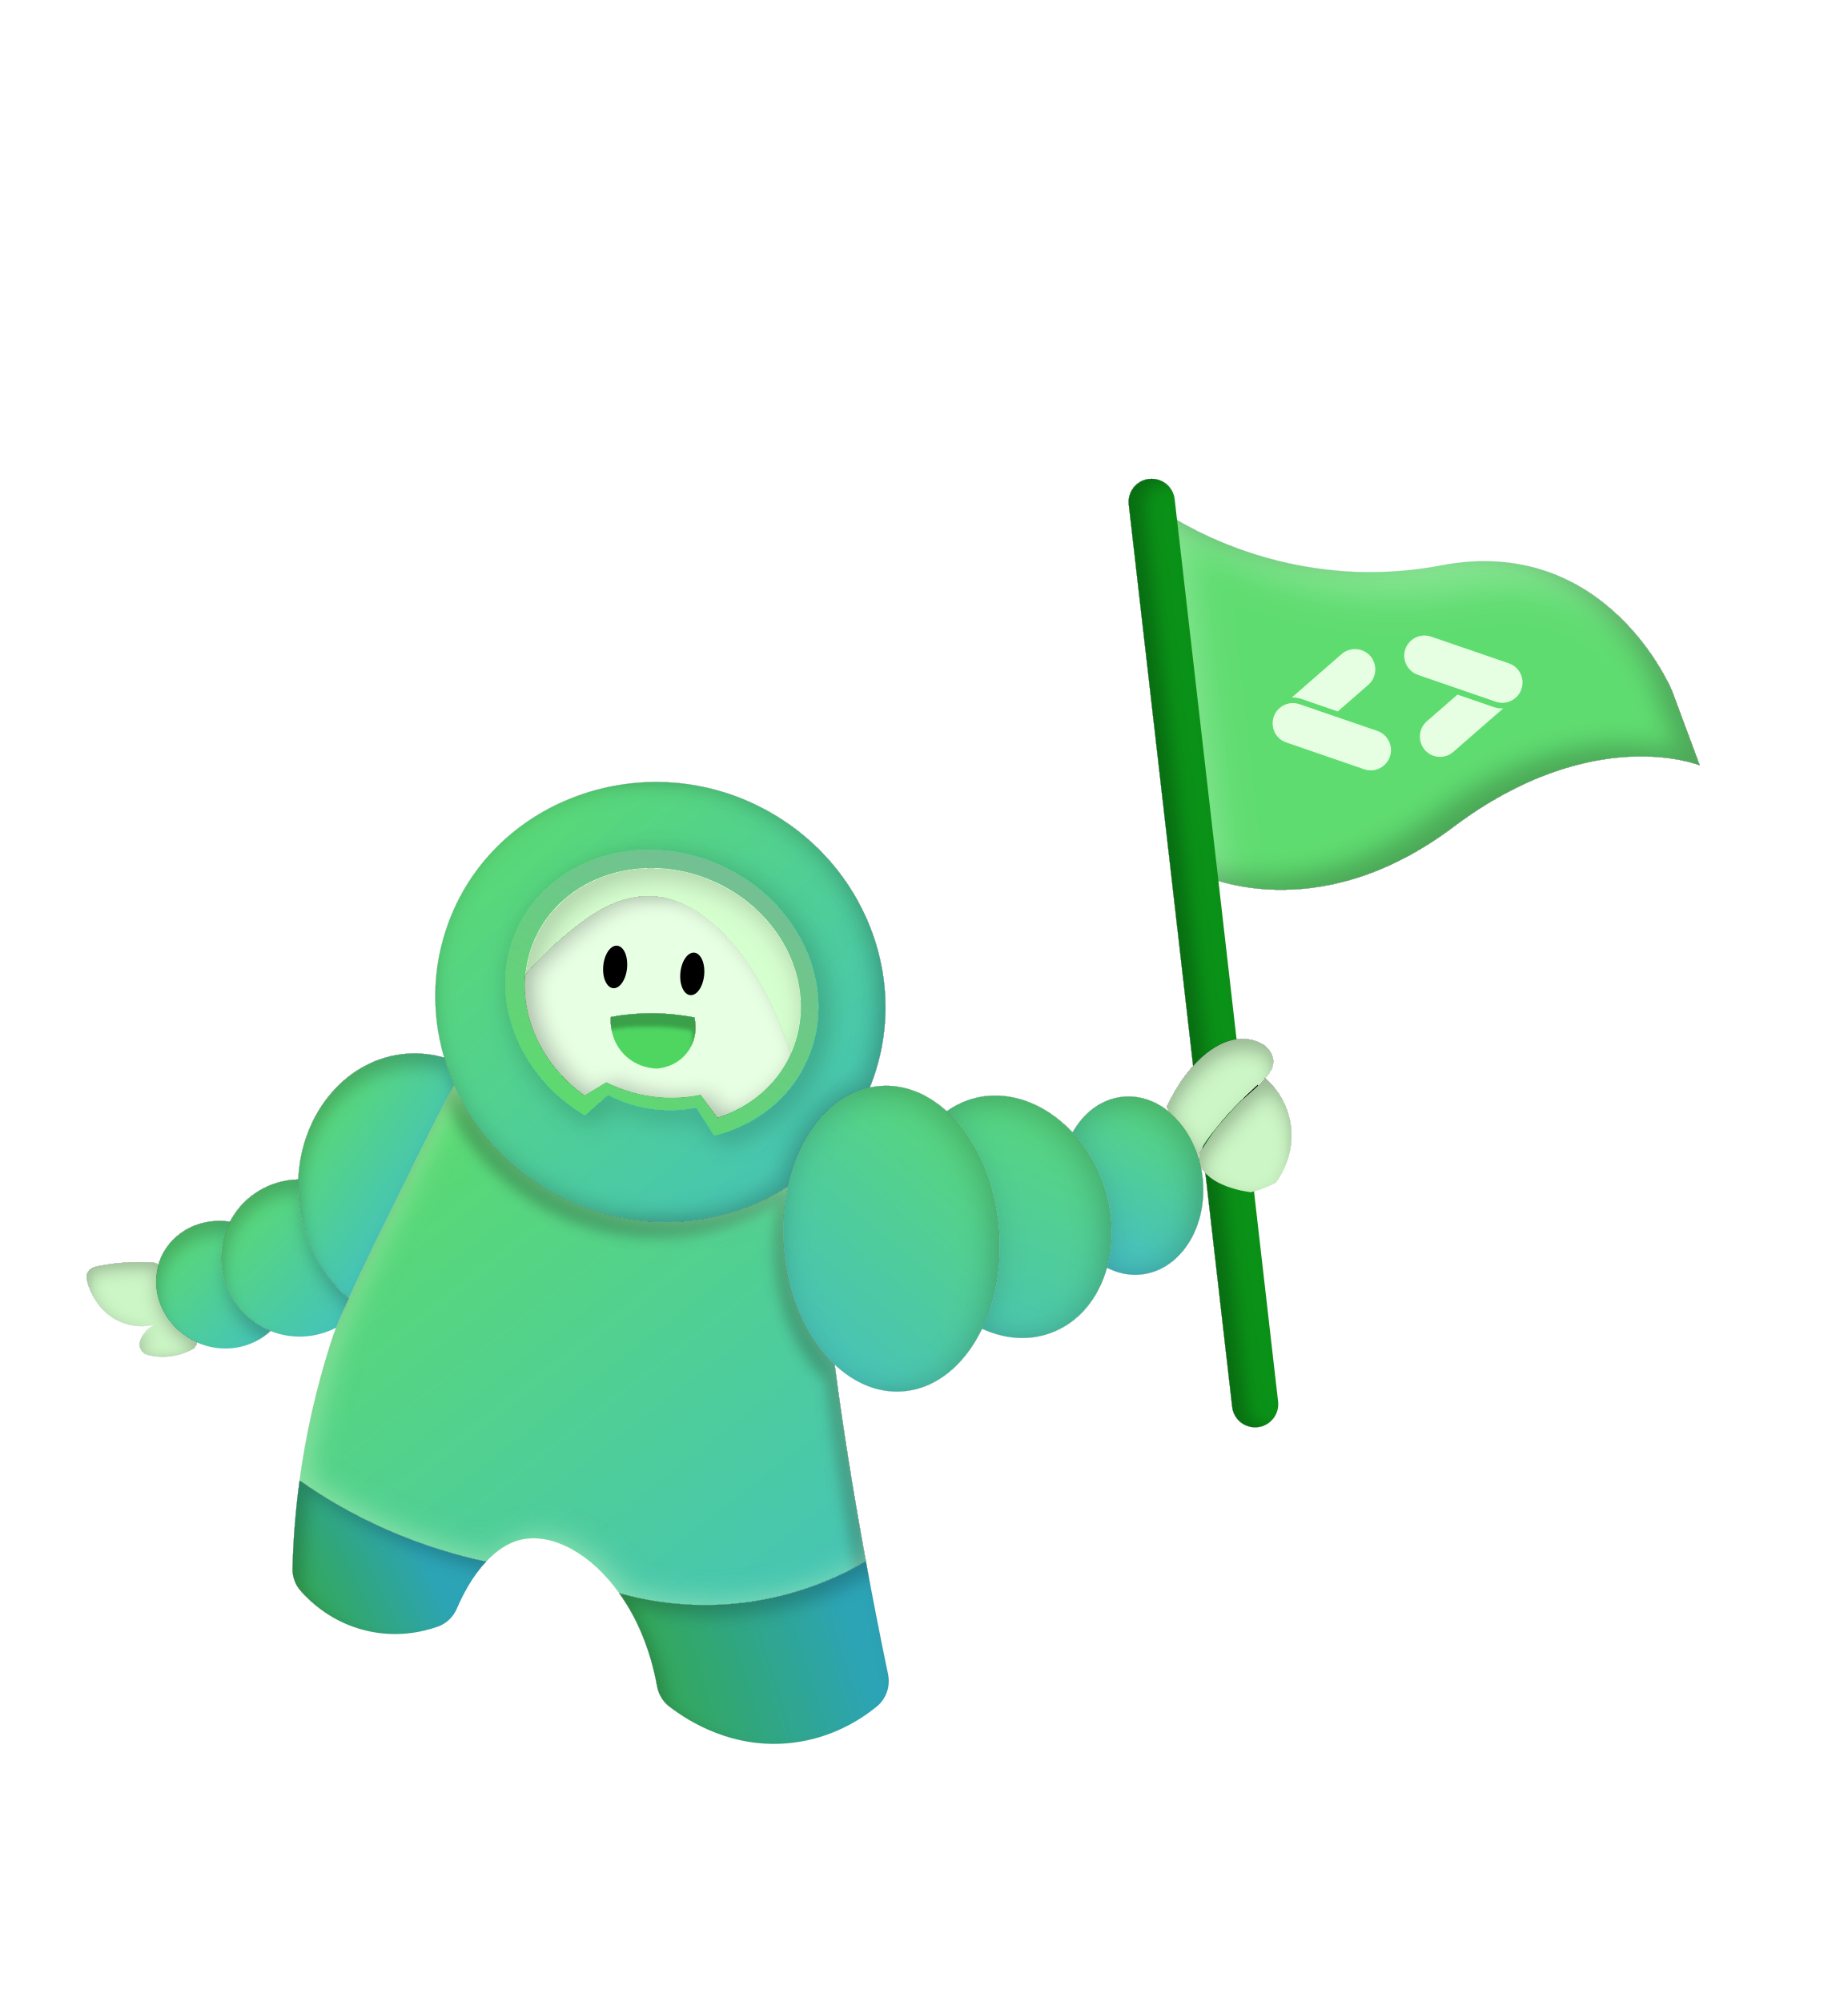
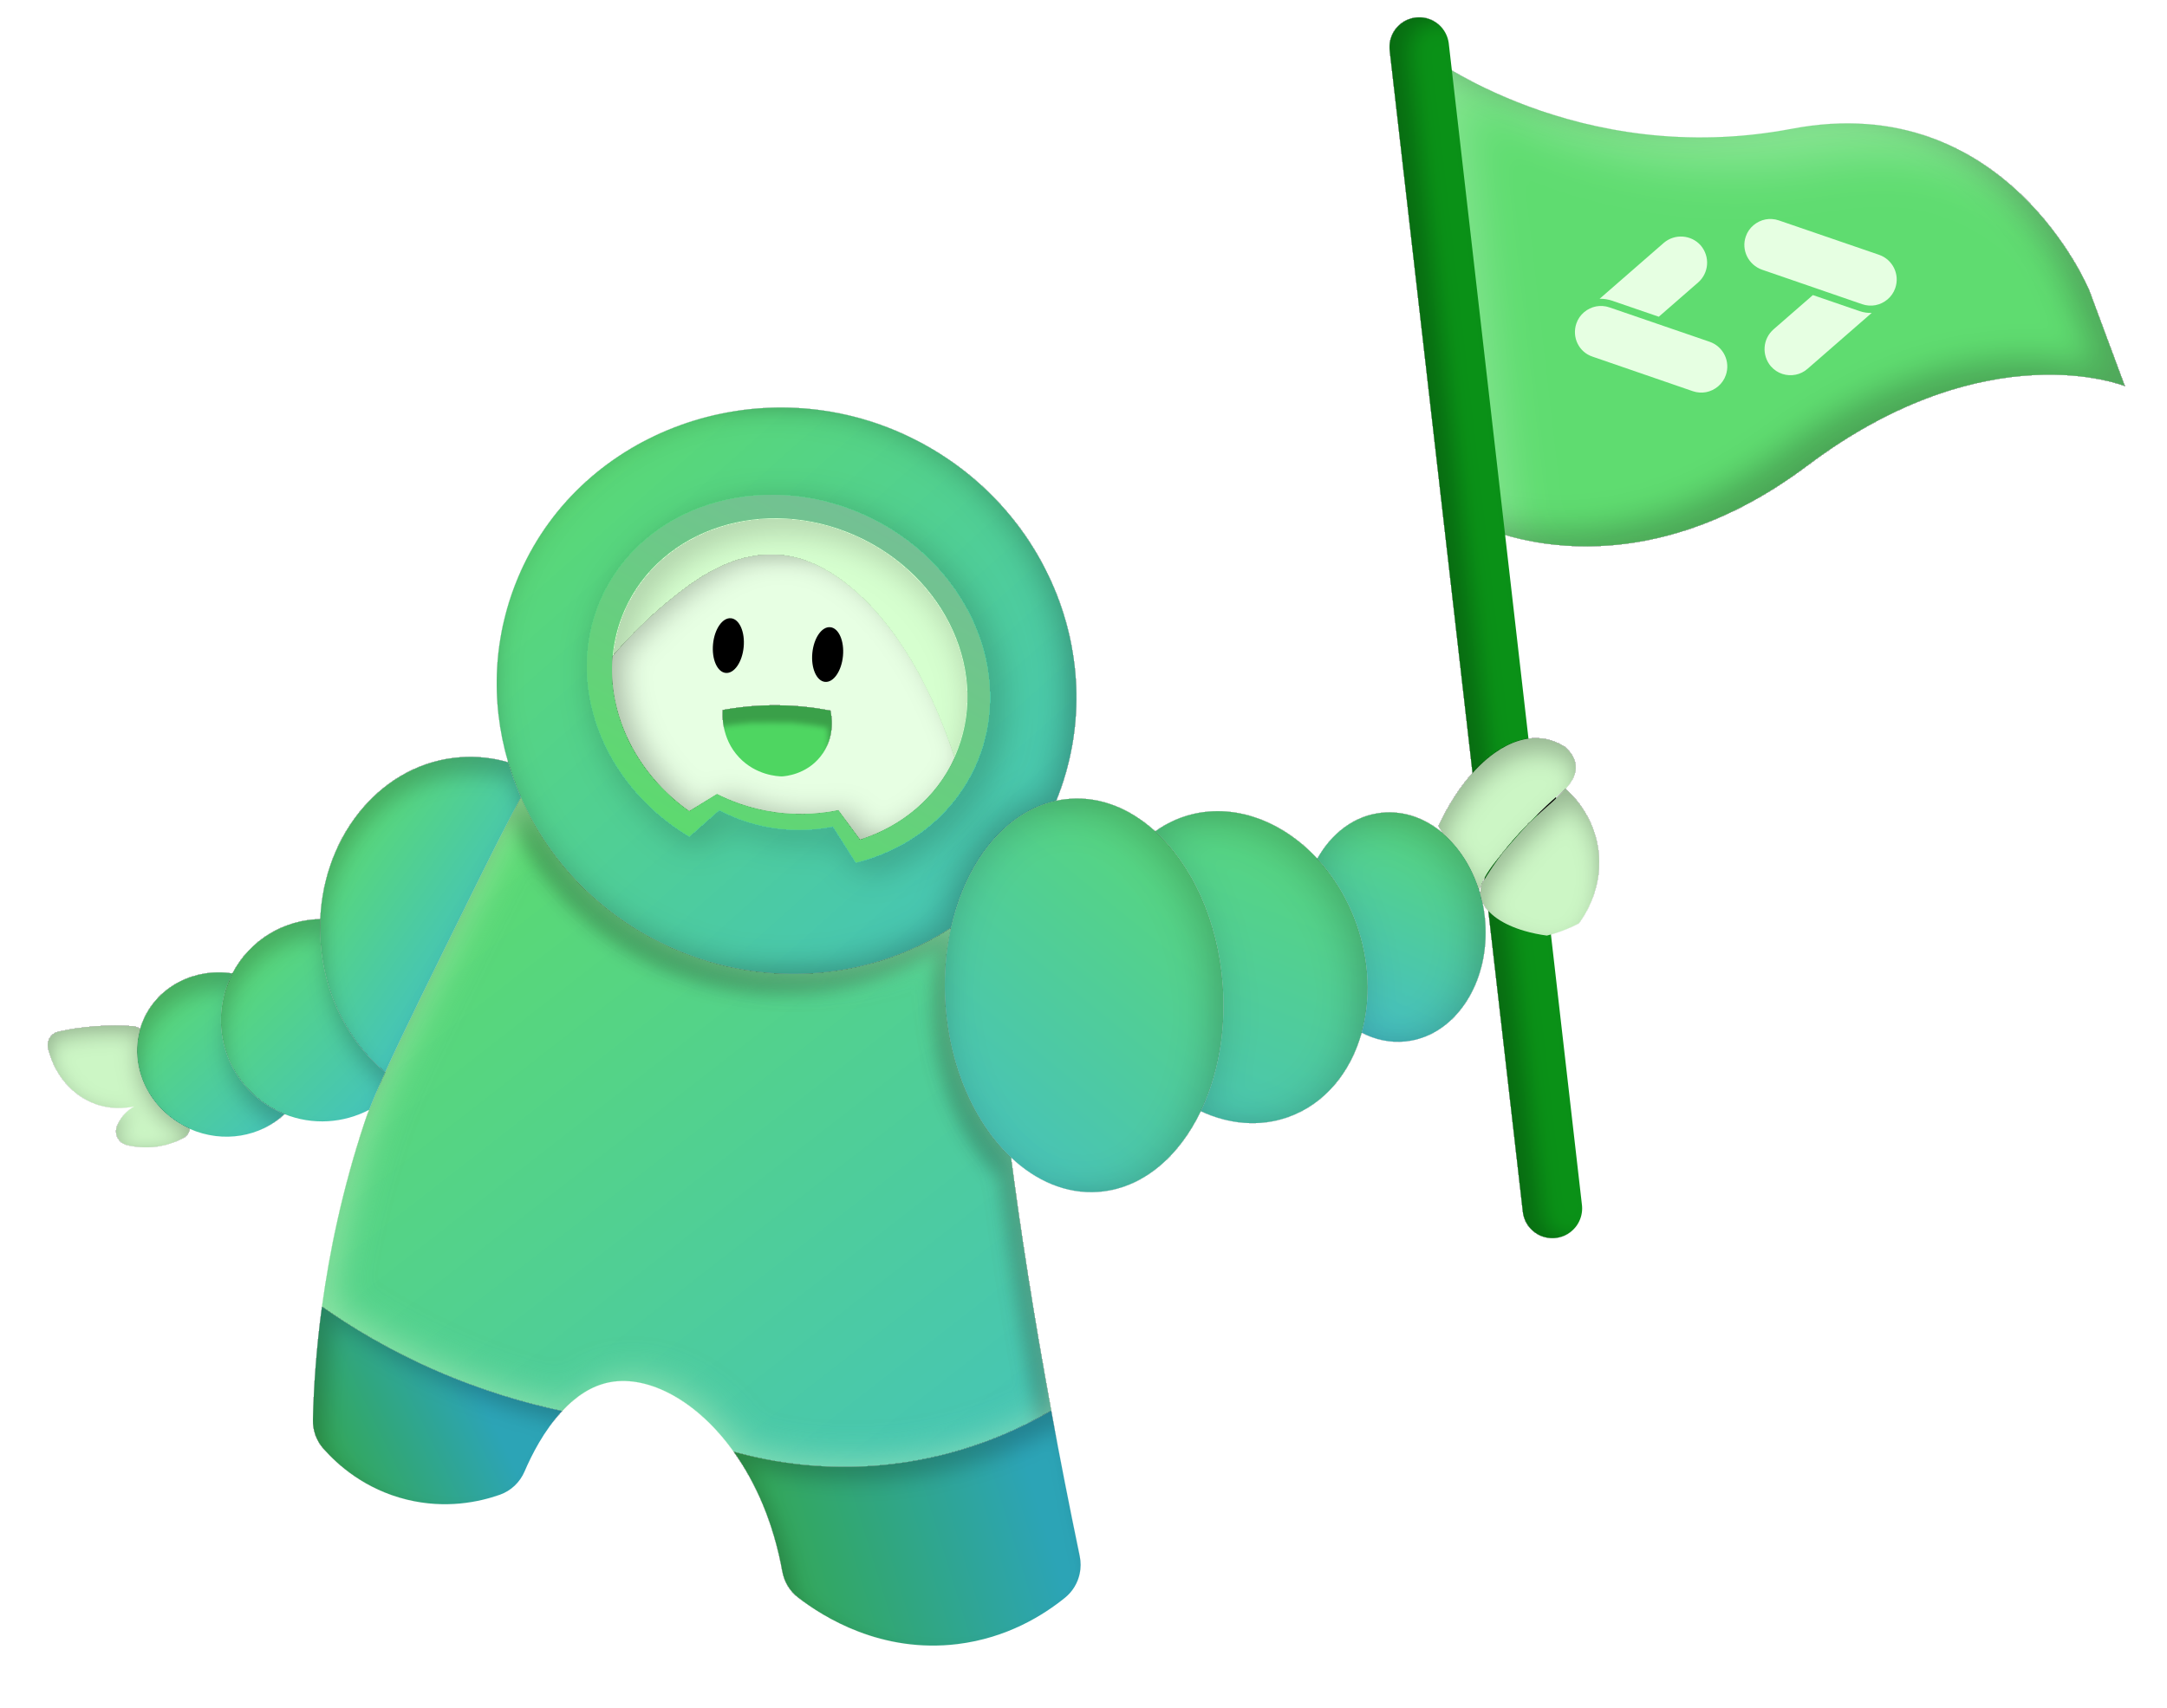
- <svg xmlns="http://www.w3.org/2000/svg" width="933" height="1011" viewBox="0 0 933 1011" fill="none">
+ <svg xmlns="http://www.w3.org/2000/svg" width="850" height="670" viewBox="25 235 850 670" fill="none">
  <path d="M624.608 558.088C623.186 559.585 621.74 561.169 620.27 562.839C619.234 564.018 618.253 565.14 617.327 566.206L617.294 566.013C619.936 562.839 622.422 560.218 624.608 558.088Z" stroke="black" stroke-width="3.391" stroke-miterlimit="10" />
  <path d="M633.908 549.621C631.058 552.192 627.82 554.953 624.62 558.079C627.881 554.631 631 551.639 633.822 549.079L633.908 549.621Z" stroke="black" stroke-width="3.391" stroke-miterlimit="10" />
  <path d="M295.372 563.166L294.833 563.645" stroke="black" stroke-width="2.034" stroke-miterlimit="10" />
  <g filter="url(#filter0_ii_110_1529)">
    <path d="M437.322 788.507C425.703 795.313 406.229 804.765 380.376 808.717C350.686 813.257 326.436 808.408 312.84 804.621C298.46 784.464 279.474 774.585 264.501 777.251C256.96 778.589 250.622 783.082 245.464 788.641C231.394 785.653 214.162 780.762 195.371 772.499C177.481 764.629 162.837 755.753 151.442 747.779L151.302 747.761C154.204 726.254 159.264 701.831 167.9 675.688C168.432 674.092 169.062 672.339 169.804 670.42C171.377 666.347 173.443 661.514 176.067 655.727C179.63 647.878 184.218 638.274 190.006 626.42C195.721 614.697 202.599 600.775 210.798 584.182C217.351 570.924 223.412 558.842 229.329 547.765C237.852 567.108 251.866 584.283 270.37 596.782C276.045 600.625 282.144 604.019 288.638 606.905C325.881 623.459 366.945 619.128 398.047 598.956C395.936 608.415 395.126 618.719 395.892 629.419C397.674 654.344 407.594 675.903 421.538 689.077C425.387 718.602 430.524 751.541 437.328 788.509L437.322 788.507Z" fill="url(#paint0_linear_110_1529)" />
  </g>
  <g filter="url(#filter1_i_110_1529)">
    <path d="M230.771 812.299C228.944 816.577 225.441 819.933 221.054 821.471C213.016 824.296 199.921 827.128 184.623 823.379C168.238 819.369 157.549 809.824 151.888 803.411C149.107 800.268 147.649 796.184 147.756 791.987C148.073 779.386 149.034 764.451 151.296 747.758L151.436 747.775C162.831 755.749 177.475 764.625 195.365 772.495C214.156 780.758 231.388 785.649 245.459 788.638C238.342 796.302 233.469 805.995 230.771 812.299Z" fill="url(#paint1_linear_110_1529)" />
  </g>
  <g filter="url(#filter2_i_110_1529)">
    <path d="M439.26 549.208C461.745 494.097 435.03 430.046 378.422 404.885C321.814 379.725 253.904 403.7 229.11 459.484C218.294 483.819 217.265 510.092 224.337 534.119C225.702 538.762 227.366 543.316 229.323 547.763C237.846 567.106 251.86 584.281 270.363 596.779C276.039 600.623 282.137 604.016 288.632 606.903C325.875 623.456 366.938 619.125 398.041 598.954C400.335 588.701 404.161 579.44 409.187 571.723C416.832 559.967 427.259 551.8 439.26 549.208Z" fill="url(#paint2_linear_110_1529)" />
  </g>
  <path d="M405.842 534.717C405.774 534.87 405.709 535.016 405.634 535.166C397.958 552.069 383.191 563.888 365.465 569.354C362.308 565.174 359.166 561 356.009 556.82C349.865 558.02 340.302 559.141 328.779 557.449C317.8 555.84 309.242 552.291 303.73 549.498L291.864 556.607C269.093 540.589 256.361 515.362 258.347 490.94C258.879 484.285 260.509 477.697 263.321 471.371C278.57 437.063 322.838 423.437 362.194 440.929C401.549 458.421 421.097 500.412 405.849 534.72L405.842 534.717Z" fill="#D6FFCF" />
  <g filter="url(#filter3_d_110_1529)">
    <path d="M363.48 436.832C322.922 418.805 276.976 433.604 260.852 469.881C255.889 481.047 254.331 492.949 255.738 504.594C258.506 527.635 272.857 549.694 295.373 563.168L301.718 557.557L301.94 557.359L307.12 552.782C311.687 555.213 318.721 558.272 327.777 559.737C337.924 561.383 346.396 560.339 351.738 559.256C353.171 561.525 354.606 563.788 356.042 566.052C356.062 566.09 356.085 566.123 356.107 566.155C357.641 568.581 359.182 571.009 360.716 573.435C378.142 569.04 393.333 558.872 402.922 544.01C404.73 541.229 406.335 538.268 407.717 535.158C423.841 498.881 404.039 454.859 363.48 436.832ZM399.36 532.237C392.205 548.003 378.623 559.109 362.397 564.342C359.554 560.488 356.722 556.64 353.879 552.786C348.261 553.955 339.523 555.081 329.022 553.612C319.016 552.215 311.238 548.995 306.232 546.451L295.34 553.157C274.701 538.484 263.304 515.17 265.333 492.473C265.878 486.289 267.424 480.156 270.046 474.256C284.266 442.262 324.788 429.216 360.55 445.111C396.312 461.006 413.781 499.827 399.56 531.822C399.497 531.964 399.436 532.1 399.367 532.24L399.36 532.237Z" fill="url(#paint3_linear_110_1529)" />
  </g>
  <g filter="url(#filter4_i_110_1529)">
    <path d="M399.36 532.237C392.205 548.002 378.623 559.108 362.397 564.341C359.553 560.488 356.722 556.639 353.879 552.785C348.261 553.954 339.523 555.08 329.022 553.611C319.016 552.214 311.238 548.994 306.231 546.45L295.34 553.156C274.7 538.483 263.304 515.17 265.333 492.473C272.572 484.017 280.438 476.337 289.364 469.195C300.783 460.066 314.472 451.405 330.814 452.739C336.107 453.17 350.256 455.347 366.963 473.259C382.252 489.65 392.513 511.427 399.366 532.239L399.36 532.237Z" fill="#E7FFE3" />
  </g>
  <g filter="url(#filter5_i_110_1529)">
    <path d="M442.773 861.845C434.241 868.769 419.985 877.668 400.618 880.05C370.803 883.718 348.087 869.577 338.019 861.756C334.781 859.241 332.606 855.602 331.879 851.561C328.44 832.534 321.471 816.724 312.84 804.621C326.436 808.408 350.686 813.256 380.376 808.717C406.229 804.764 425.703 795.312 437.322 788.506C440.643 806.546 444.356 825.54 448.518 845.564C448.996 847.876 448.978 850.221 448.5 852.45C447.73 856.085 445.756 859.423 442.773 861.845Z" fill="url(#paint4_linear_110_1529)" />
  </g>
  <path d="M309.668 499.025C312.986 499.342 316.135 494.797 316.702 488.873C317.268 482.948 315.038 477.889 311.72 477.571C308.401 477.254 305.252 481.799 304.686 487.723C304.119 493.647 306.349 498.707 309.668 499.025Z" fill="black" />
  <path d="M348.617 502.539C351.935 502.857 355.084 498.311 355.651 492.387C356.218 486.463 353.987 481.403 350.669 481.086C347.351 480.769 344.202 485.314 343.635 491.238C343.068 497.162 345.299 502.222 348.617 502.539Z" fill="black" />
  <g filter="url(#filter6_i_110_1529)">
    <path d="M308.539 513.592C314.471 512.503 321.806 511.644 330.21 511.736C338.113 511.82 345.036 512.723 350.703 513.832C350.964 514.897 353.054 524.086 346.764 531.91C341.113 538.949 332.971 539.553 331.668 539.627C330.046 539.588 321.543 539.2 314.925 532.185C307.704 524.538 308.414 515.043 308.548 513.588L308.539 513.592Z" fill="#4ED661" />
  </g>
  <path d="M245.466 788.639L245.458 788.636" stroke="black" stroke-width="2.034" stroke-miterlimit="10" />
  <g filter="url(#filter7_i_110_1529)">
    <path d="M229.323 547.762C223.405 558.838 217.345 570.92 210.792 584.178C202.593 600.771 195.715 614.693 190 626.416C184.212 638.27 179.624 647.875 176.061 655.723C161.994 644.128 152.266 625.845 150.757 604.729C150.535 601.655 150.497 598.618 150.632 595.627C152.113 561.889 175.322 534.283 205.652 532.113C212.091 531.65 218.375 532.373 224.338 534.117C225.702 538.761 227.366 543.315 229.323 547.762Z" fill="url(#paint5_linear_110_1529)" />
  </g>
  <g filter="url(#filter8_i_110_1529)">
    <path d="M496.016 670.958C487.298 689.154 472.855 701.413 455.77 702.635C443.315 703.526 431.416 698.408 421.532 689.072C407.588 675.899 397.668 654.34 395.885 629.414C395.12 618.714 395.93 608.41 398.041 598.952C400.335 588.699 404.161 579.438 409.187 571.721C416.832 559.964 427.259 551.798 439.261 549.206C441.055 548.809 442.88 548.544 444.741 548.414C456.851 547.548 468.433 552.362 478.155 561.21C492.532 574.294 502.815 596.222 504.632 621.638C505.942 639.994 502.625 657.176 496.016 670.958Z" fill="url(#paint6_linear_110_1529)" />
  </g>
  <g filter="url(#filter9_i_110_1529)">
    <path d="M169.798 670.415C159.826 675.653 147.735 676.609 136.569 672.113L136.562 672.111C136.111 671.94 135.669 671.751 135.222 671.552C115.2 662.653 106.184 639.21 115.083 619.188C115.422 618.426 115.783 617.681 116.166 616.953C123.037 603.747 136.484 595.884 150.632 595.627C150.497 598.617 150.535 601.654 150.757 604.729C152.266 625.844 161.994 644.127 176.061 655.723C173.437 661.51 171.371 666.343 169.798 670.415Z" fill="url(#paint7_linear_110_1529)" />
  </g>
  <g filter="url(#filter10_i_110_1529)">
    <path d="M136.562 672.112C127.26 681.001 112.615 683.731 99.464 677.923L99.383 677.887C93.503 675.273 88.692 671.287 85.194 666.534C79.304 658.514 77.156 648.305 79.958 638.76C80.332 637.486 80.793 636.23 81.344 634.99C87.247 621.711 101.683 614.71 116.166 616.954C115.783 617.682 115.422 618.427 115.083 619.189C106.184 639.211 115.2 662.654 135.222 671.553C135.669 671.752 136.111 671.941 136.562 672.112Z" fill="url(#paint8_linear_110_1529)" />
  </g>
  <g filter="url(#filter11_i_110_1529)">
    <path d="M530.216 673.307C518.99 677.259 506.982 676.108 496.016 670.959C502.625 657.177 505.942 639.995 504.632 621.639C502.815 596.223 492.532 574.295 478.155 561.211C481.364 558.882 484.901 557.003 488.746 555.648C506.934 549.238 527.174 556.245 541.723 571.914C548.229 578.917 553.592 587.653 557.133 597.687C562.298 612.361 562.68 627.314 559.104 640.151C554.786 655.745 544.642 668.216 530.216 673.307Z" fill="url(#paint9_linear_110_1529)" />
  </g>
  <g filter="url(#filter12_i_110_1529)">
    <path d="M576.401 643.594C570.349 644.236 564.456 642.953 559.104 640.151C562.68 627.314 562.298 612.361 557.132 597.687C553.592 587.653 548.228 578.917 541.723 571.914C547.283 561.91 556.248 555.031 566.916 553.902C575.717 552.968 584.205 556.11 591.137 562.07C591.137 562.07 591.14 562.074 591.146 562.082C597.323 567.403 602.26 574.962 605.094 583.88C605.335 584.641 605.558 585.408 605.766 586.175C605.766 586.175 605.772 586.178 605.769 586.184C605.769 586.184 605.769 586.184 605.776 586.187C605.773 586.193 605.779 586.196 605.776 586.202C605.966 586.91 606.145 587.627 606.311 588.355C606.308 588.361 606.309 588.376 606.319 588.388C606.804 590.518 607.165 592.712 607.404 594.963C607.696 597.712 607.78 600.428 607.678 603.077C607.679 603.092 607.676 603.098 607.677 603.114C606.85 624.341 593.94 641.735 576.404 643.588L576.401 643.594Z" fill="url(#paint10_linear_110_1529)" />
  </g>
  <g filter="url(#filter13_i_110_1529)">
    <path d="M96.684 681.607C94.104 682.954 90.733 684.261 86.645 684.841C81.949 685.507 77.857 684.995 74.756 684.225C71.56 683.435 69.709 680.052 70.878 676.972C71.436 675.499 72.302 673.902 73.632 672.378C74.902 670.924 76.308 669.88 77.668 669.126C73.564 669.944 68.039 670.219 62.202 668.04C53.092 664.644 46.311 656.443 43.91 646.366C43.192 643.391 45.097 640.408 48.09 639.75C52.287 638.839 57.067 638.07 62.34 637.675C67.723 637.27 72.632 637.329 76.949 637.616C78.061 637.687 79.103 638.098 79.958 638.76C77.156 648.305 79.305 658.514 85.194 666.534C88.692 671.287 93.503 675.273 99.383 677.887L99.464 677.923C99.139 679.456 98.172 680.829 96.684 681.607Z" fill="#CCF6C5" />
  </g>
  <g opacity="0.98">
    <g filter="url(#filter14_ii_110_1529)">
      <path d="M858.419 386.448L844.513 348.991C844.513 348.991 811.905 269.565 727.86 285.527C643.814 301.489 584.345 256.057 584.345 256.057L605.567 441.195C605.567 441.195 663.469 470.643 733.958 417.637C804.447 364.63 858.419 386.448 858.419 386.448Z" fill="#5CDB6D" />
    </g>
  </g>
  <g filter="url(#filter15_i_110_1529)">
    <path d="M581.699 253.47L633.93 709.12" stroke="#0A9117" stroke-width="23.32" stroke-linecap="round" stroke-linejoin="round" />
  </g>
  <path d="M695.639 369.109L656.313 355.608C654.595 355.002 652.694 354.902 651.062 355.22C647.618 355.891 644.527 358.376 643.333 361.902C641.477 367.344 644.31 373.19 649.735 374.954L688.971 388.474C690.688 389.08 692.589 389.18 694.221 388.862C697.665 388.19 700.756 385.706 701.95 382.18C703.824 376.828 700.99 370.983 695.639 369.109Z" fill="#E6FFE2" />
  <path d="M762.091 334.983L722.765 321.482C721.048 320.876 719.147 320.776 717.515 321.094C714.071 321.765 710.98 324.25 709.786 327.776C707.912 333.127 710.836 338.955 716.188 340.828L755.424 354.348C757.141 354.954 759.042 355.054 760.674 354.735C764.118 354.064 767.209 351.58 768.403 348.054C770.277 342.702 767.443 336.856 762.091 334.983Z" fill="#E6FFE2" />
  <path d="M754.45 357.078L736.098 350.777L720.657 364.231C716.401 367.978 715.953 374.369 719.627 378.733C722.166 381.625 725.856 382.694 729.3 382.022C731.022 381.686 732.656 380.897 734.02 379.69L759.192 357.753C757.706 357.855 756.059 357.611 754.45 357.078Z" fill="#E6FFE2" />
  <path d="M657.304 352.969L675.656 359.27L691.097 345.816C695.353 342.07 695.801 335.679 692.127 331.314C688.381 327.058 681.899 326.628 677.625 330.284L652.454 352.222C654.048 352.193 655.694 352.436 657.304 352.969Z" fill="#E6FFE2" />
  <g filter="url(#filter16_i_110_1529)">
    <path d="M639.084 544.524C637.484 545.853 635.719 547.369 633.823 549.08C631.001 551.64 627.882 554.632 624.621 558.08C624.621 558.08 624.617 558.083 624.609 558.09C622.423 560.22 619.937 562.841 617.294 566.015C616.422 567.059 615.528 568.169 614.634 569.345C610.266 574.498 607.43 578.357 606.283 581.788C605.89 582.474 605.493 583.166 605.094 583.88C602.26 574.961 597.324 567.402 591.147 562.081C591.147 562.081 591.144 562.077 591.137 562.07C590.51 561.093 589.889 560.12 589.262 559.143C595.186 546.348 603.02 536.287 611.341 530.404C617.406 526.109 623.733 524.046 629.774 524.764C629.831 524.768 629.893 524.78 629.948 524.79C632.485 525.109 635.47 525.99 638.725 528.001C640.394 529.455 642.585 531.854 642.994 535.093C643.411 538.41 641.806 541.422 639.084 544.524Z" fill="#CCF6C5" />
  </g>
  <g filter="url(#filter17_i_110_1529)">
    <path d="M644.301 597.269C643.494 597.698 642.627 598.129 641.712 598.553C638.905 599.858 635.581 601.126 631.769 602.089C628.69 601.67 625.748 601.06 623.015 600.261C614.619 597.813 608.261 593.652 606.316 588.394C606.307 588.382 606.306 588.367 606.309 588.361C606.142 587.634 605.964 586.916 605.774 586.209C605.777 586.202 605.77 586.2 605.773 586.193C605.767 586.191 605.767 586.191 605.767 586.191C605.77 586.184 605.764 586.182 605.764 586.182C605.589 584.754 605.767 583.319 606.281 581.796C609.066 577.015 611.899 572.894 614.632 569.352C615.467 568.357 616.367 567.318 617.325 566.215C618.251 565.15 619.232 564.027 620.268 562.848C621.738 561.178 623.184 559.595 624.606 558.097C624.606 558.097 624.61 558.094 624.618 558.087C627.818 554.961 631.057 552.2 633.906 549.629C635.863 547.865 637.632 546.187 639.081 544.531C641.616 546.793 649.58 554.436 651.735 567.186C654.457 583.268 645.872 595.17 644.298 597.276L644.301 597.269Z" fill="#CCF6C5" />
  </g>
  <defs>
    <filter id="filter0_ii_110_1529" x="146.555" y="546.409" width="294.164" height="270.79" filterUnits="userSpaceOnUse" color-interpolation-filters="sRGB">
      <feFlood flood-opacity="0" result="BackgroundImageFix" />
      <feBlend mode="normal" in="SourceGraphic" in2="BackgroundImageFix" result="shape" />
      <feColorMatrix in="SourceAlpha" type="matrix" values="0 0 0 0 0 0 0 0 0 0 0 0 0 0 0 0 0 0 127 0" result="hardAlpha" />
      <feOffset dx="-4.747" dy="8.138" />
      <feGaussianBlur stdDeviation="3.323" />
      <feComposite in2="hardAlpha" operator="arithmetic" k2="-1" k3="1" />
      <feColorMatrix type="matrix" values="0 0 0 0 0 0 0 0 0 0 0 0 0 0 0 0 0 0 0.25 0" />
      <feBlend mode="normal" in2="shape" result="effect1_innerShadow_110_1529" />
      <feColorMatrix in="SourceAlpha" type="matrix" values="0 0 0 0 0 0 0 0 0 0 0 0 0 0 0 0 0 0 127 0" result="hardAlpha" />
      <feOffset dx="3.391" dy="-1.356" />
      <feGaussianBlur stdDeviation="7.087" />
      <feComposite in2="hardAlpha" operator="arithmetic" k2="-1" k3="1" />
      <feColorMatrix type="matrix" values="0 0 0 0 0.8 0 0 0 0 0.965 0 0 0 0 0.773 0 0 0 0.5 0" />
      <feBlend mode="normal" in2="effect1_innerShadow_110_1529" result="effect2_innerShadow_110_1529" />
    </filter>
    <filter id="filter1_i_110_1529" x="147.75" y="747.758" width="102.455" height="82.847" filterUnits="userSpaceOnUse" color-interpolation-filters="sRGB">
      <feFlood flood-opacity="0" result="BackgroundImageFix" />
      <feBlend mode="normal" in="SourceGraphic" in2="BackgroundImageFix" result="shape" />
      <feColorMatrix in="SourceAlpha" type="matrix" values="0 0 0 0 0 0 0 0 0 0 0 0 0 0 0 0 0 0 127 0" result="hardAlpha" />
      <feOffset dx="4.747" dy="5.425" />
      <feGaussianBlur stdDeviation="4.035" />
      <feComposite in2="hardAlpha" operator="arithmetic" k2="-1" k3="1" />
      <feColorMatrix type="matrix" values="0 0 0 0 0 0 0 0 0 0 0 0 0 0 0 0 0 0 0.2 0" />
      <feBlend mode="normal" in2="shape" result="effect1_innerShadow_110_1529" />
    </filter>
    <filter id="filter2_i_110_1529" x="216.759" y="393.37" width="230.456" height="223.712" filterUnits="userSpaceOnUse" color-interpolation-filters="sRGB">
      <feFlood flood-opacity="0" result="BackgroundImageFix" />
      <feBlend mode="normal" in="SourceGraphic" in2="BackgroundImageFix" result="shape" />
      <feColorMatrix in="SourceAlpha" type="matrix" values="0 0 0 0 0 0 0 0 0 0 0 0 0 0 0 0 0 0 127 0" result="hardAlpha" />
      <feOffset dx="-3.079" dy="-1.54" />
      <feGaussianBlur stdDeviation="6.082" />
      <feComposite in2="hardAlpha" operator="arithmetic" k2="-1" k3="1" />
      <feColorMatrix type="matrix" values="0 0 0 0 0 0 0 0 0 0 0 0 0 0 0 0 0 0 0.25 0" />
      <feBlend mode="normal" in2="shape" result="effect1_innerShadow_110_1529" />
    </filter>
    <filter id="filter3_d_110_1529" x="244.773" y="418.684" width="185.185" height="171.379" filterUnits="userSpaceOnUse" color-interpolation-filters="sRGB">
      <feFlood flood-opacity="0" result="BackgroundImageFix" />
      <feColorMatrix in="SourceAlpha" type="matrix" values="0 0 0 0 0 0 0 0 0 0 0 0 0 0 0 0 0 0 127 0" result="hardAlpha" />
      <feOffset dx="3.079" dy="3.079" />
      <feGaussianBlur stdDeviation="6.775" />
      <feComposite in2="hardAlpha" operator="out" />
      <feColorMatrix type="matrix" values="0 0 0 0 0 0 0 0 0 0 0 0 0 0 0 0 0 0 0.25 0" />
      <feBlend mode="normal" in2="BackgroundImageFix" result="effect1_dropShadow_110_1529" />
      <feBlend mode="normal" in="SourceGraphic" in2="effect1_dropShadow_110_1529" result="shape" />
    </filter>
    <filter id="filter4_i_110_1529" x="265.101" y="452.603" width="138.715" height="111.739" filterUnits="userSpaceOnUse" color-interpolation-filters="sRGB">
      <feFlood flood-opacity="0" result="BackgroundImageFix" />
      <feBlend mode="normal" in="SourceGraphic" in2="BackgroundImageFix" result="shape" />
      <feColorMatrix in="SourceAlpha" type="matrix" values="0 0 0 0 0 0 0 0 0 0 0 0 0 0 0 0 0 0 127 0" result="hardAlpha" />
      <feOffset dx="4.449" />
      <feGaussianBlur stdDeviation="5.188" />
      <feComposite in2="hardAlpha" operator="arithmetic" k2="-1" k3="1" />
      <feColorMatrix type="matrix" values="0 0 0 0 0 0 0 0 0 0 0 0 0 0 0 0 0 0 0.25 0" />
      <feBlend mode="normal" in2="shape" result="effect1_innerShadow_110_1529" />
    </filter>
    <filter id="filter5_i_110_1529" x="312.84" y="788.506" width="140.775" height="97.566" filterUnits="userSpaceOnUse" color-interpolation-filters="sRGB">
      <feFlood flood-opacity="0" result="BackgroundImageFix" />
      <feBlend mode="normal" in="SourceGraphic" in2="BackgroundImageFix" result="shape" />
      <feColorMatrix in="SourceAlpha" type="matrix" values="0 0 0 0 0 0 0 0 0 0 0 0 0 0 0 0 0 0 127 0" result="hardAlpha" />
      <feOffset dx="4.747" dy="5.425" />
      <feGaussianBlur stdDeviation="4.035" />
      <feComposite in2="hardAlpha" operator="arithmetic" k2="-1" k3="1" />
      <feColorMatrix type="matrix" values="0 0 0 0 0 0 0 0 0 0 0 0 0 0 0 0 0 0 0.2 0" />
      <feBlend mode="normal" in2="shape" result="effect1_innerShadow_110_1529" />
    </filter>
    <filter id="filter6_i_110_1529" x="307.11" y="511.729" width="44.133" height="30.136" filterUnits="userSpaceOnUse" color-interpolation-filters="sRGB">
      <feFlood flood-opacity="0" result="BackgroundImageFix" />
      <feBlend mode="normal" in="SourceGraphic" in2="BackgroundImageFix" result="shape" />
      <feColorMatrix in="SourceAlpha" type="matrix" values="0 0 0 0 0 0 0 0 0 0 0 0 0 0 0 0 0 0 127 0" result="hardAlpha" />
      <feOffset dx="-1.356" dy="6.781" />
      <feGaussianBlur stdDeviation="1.119" />
      <feComposite in2="hardAlpha" operator="arithmetic" k2="-1" k3="1" />
      <feColorMatrix type="matrix" values="0 0 0 0 0 0 0 0 0 0 0 0 0 0 0 0 0 0 0.25 0" />
      <feBlend mode="normal" in2="shape" result="effect1_innerShadow_110_1529" />
    </filter>
    <filter id="filter7_i_110_1529" x="150.554" y="531.976" width="80.126" height="130.529" filterUnits="userSpaceOnUse" color-interpolation-filters="sRGB">
      <feFlood flood-opacity="0" result="BackgroundImageFix" />
      <feBlend mode="normal" in="SourceGraphic" in2="BackgroundImageFix" result="shape" />
      <feColorMatrix in="SourceAlpha" type="matrix" values="0 0 0 0 0 0 0 0 0 0 0 0 0 0 0 0 0 0 127 0" result="hardAlpha" />
      <feOffset dx="1.356" dy="6.781" />
      <feGaussianBlur stdDeviation="4.035" />
      <feComposite in2="hardAlpha" operator="arithmetic" k2="-1" k3="1" />
      <feColorMatrix type="matrix" values="0 0 0 0 0 0 0 0 0 0 0 0 0 0 0 0 0 0 0.2 0" />
      <feBlend mode="normal" in2="shape" result="effect1_innerShadow_110_1529" />
    </filter>
    <filter id="filter8_i_110_1529" x="392.523" y="548.314" width="112.391" height="157.5" filterUnits="userSpaceOnUse" color-interpolation-filters="sRGB">
      <feFlood flood-opacity="0" result="BackgroundImageFix" />
      <feBlend mode="normal" in="SourceGraphic" in2="BackgroundImageFix" result="shape" />
      <feColorMatrix in="SourceAlpha" type="matrix" values="0 0 0 0 0 0 0 0 0 0 0 0 0 0 0 0 0 0 127 0" result="hardAlpha" />
      <feOffset dx="-3.079" dy="3.079" />
      <feGaussianBlur stdDeviation="8.16" />
      <feComposite in2="hardAlpha" operator="arithmetic" k2="-1" k3="1" />
      <feColorMatrix type="matrix" values="0 0 0 0 0 0 0 0 0 0 0 0 0 0 0 0 0 0 0.2 0" />
      <feBlend mode="normal" in2="shape" result="effect1_innerShadow_110_1529" />
    </filter>
    <filter id="filter9_i_110_1529" x="111.654" y="595.627" width="65.764" height="86.137" filterUnits="userSpaceOnUse" color-interpolation-filters="sRGB">
      <feFlood flood-opacity="0" result="BackgroundImageFix" />
      <feBlend mode="normal" in="SourceGraphic" in2="BackgroundImageFix" result="shape" />
      <feColorMatrix in="SourceAlpha" type="matrix" values="0 0 0 0 0 0 0 0 0 0 0 0 0 0 0 0 0 0 127 0" result="hardAlpha" />
      <feOffset dx="1.356" dy="6.781" />
      <feGaussianBlur stdDeviation="4.035" />
      <feComposite in2="hardAlpha" operator="arithmetic" k2="-1" k3="1" />
      <feColorMatrix type="matrix" values="0 0 0 0 0 0 0 0 0 0 0 0 0 0 0 0 0 0 0.2 0" />
      <feBlend mode="normal" in2="shape" result="effect1_innerShadow_110_1529" />
    </filter>
    <filter id="filter10_i_110_1529" x="78.74" y="616.54" width="59.179" height="71.229" filterUnits="userSpaceOnUse" color-interpolation-filters="sRGB">
      <feFlood flood-opacity="0" result="BackgroundImageFix" />
      <feBlend mode="normal" in="SourceGraphic" in2="BackgroundImageFix" result="shape" />
      <feColorMatrix in="SourceAlpha" type="matrix" values="0 0 0 0 0 0 0 0 0 0 0 0 0 0 0 0 0 0 127 0" result="hardAlpha" />
      <feOffset dx="1.356" dy="6.781" />
      <feGaussianBlur stdDeviation="4.035" />
      <feComposite in2="hardAlpha" operator="arithmetic" k2="-1" k3="1" />
      <feColorMatrix type="matrix" values="0 0 0 0 0 0 0 0 0 0 0 0 0 0 0 0 0 0 0.2 0" />
      <feBlend mode="normal" in2="shape" result="effect1_innerShadow_110_1529" />
    </filter>
    <filter id="filter11_i_110_1529" x="475.076" y="553.282" width="86.381" height="125.469" filterUnits="userSpaceOnUse" color-interpolation-filters="sRGB">
      <feFlood flood-opacity="0" result="BackgroundImageFix" />
      <feBlend mode="normal" in="SourceGraphic" in2="BackgroundImageFix" result="shape" />
      <feColorMatrix in="SourceAlpha" type="matrix" values="0 0 0 0 0 0 0 0 0 0 0 0 0 0 0 0 0 0 127 0" result="hardAlpha" />
      <feOffset dx="-3.079" dy="3.079" />
      <feGaussianBlur stdDeviation="8.16" />
      <feComposite in2="hardAlpha" operator="arithmetic" k2="-1" k3="1" />
      <feColorMatrix type="matrix" values="0 0 0 0 0 0 0 0 0 0 0 0 0 0 0 0 0 0 0.2 0" />
      <feBlend mode="normal" in2="shape" result="effect1_innerShadow_110_1529" />
    </filter>
    <filter id="filter12_i_110_1529" x="538.644" y="553.74" width="69.075" height="93.096" filterUnits="userSpaceOnUse" color-interpolation-filters="sRGB">
      <feFlood flood-opacity="0" result="BackgroundImageFix" />
      <feBlend mode="normal" in="SourceGraphic" in2="BackgroundImageFix" result="shape" />
      <feColorMatrix in="SourceAlpha" type="matrix" values="0 0 0 0 0 0 0 0 0 0 0 0 0 0 0 0 0 0 127 0" result="hardAlpha" />
      <feOffset dx="-3.079" dy="3.079" />
      <feGaussianBlur stdDeviation="8.16" />
      <feComposite in2="hardAlpha" operator="arithmetic" k2="-1" k3="1" />
      <feColorMatrix type="matrix" values="0 0 0 0 0 0 0 0 0 0 0 0 0 0 0 0 0 0 0.2 0" />
      <feBlend mode="normal" in2="shape" result="effect1_innerShadow_110_1529" />
    </filter>
    <filter id="filter13_i_110_1529" x="43.758" y="637.386" width="55.706" height="50.475" filterUnits="userSpaceOnUse" color-interpolation-filters="sRGB">
      <feFlood flood-opacity="0" result="BackgroundImageFix" />
      <feBlend mode="normal" in="SourceGraphic" in2="BackgroundImageFix" result="shape" />
      <feColorMatrix in="SourceAlpha" type="matrix" values="0 0 0 0 0 0 0 0 0 0 0 0 0 0 0 0 0 0 127 0" result="hardAlpha" />
      <feOffset dy="2.713" />
      <feGaussianBlur stdDeviation="4.238" />
      <feComposite in2="hardAlpha" operator="arithmetic" k2="-1" k3="1" />
      <feColorMatrix type="matrix" values="0 0 0 0 0 0 0 0 0 0 0 0 0 0 0 0 0 0 0.25 0" />
      <feBlend mode="normal" in2="shape" result="effect1_innerShadow_110_1529" />
    </filter>
    <filter id="filter14_ii_110_1529" x="574.628" y="250.227" width="297.394" height="210.785" filterUnits="userSpaceOnUse" color-interpolation-filters="sRGB">
      <feFlood flood-opacity="0" result="BackgroundImageFix" />
      <feBlend mode="normal" in="SourceGraphic" in2="BackgroundImageFix" result="shape" />
      <feColorMatrix in="SourceAlpha" type="matrix" values="0 0 0 0 0 0 0 0 0 0 0 0 0 0 0 0 0 0 127 0" result="hardAlpha" />
      <feOffset dx="13.604" dy="11.66" />
      <feGaussianBlur stdDeviation="9.328" />
      <feComposite in2="hardAlpha" operator="arithmetic" k2="-1" k3="1" />
      <feColorMatrix type="matrix" values="0 0 0 0 1 0 0 0 0 1 0 0 0 0 1 0 0 0 0.25 0" />
      <feBlend mode="normal" in2="shape" result="effect1_innerShadow_110_1529" />
      <feColorMatrix in="SourceAlpha" type="matrix" values="0 0 0 0 0 0 0 0 0 0 0 0 0 0 0 0 0 0 127 0" result="hardAlpha" />
      <feOffset dx="-9.717" dy="-5.83" />
      <feGaussianBlur stdDeviation="6.51" />
      <feComposite in2="hardAlpha" operator="arithmetic" k2="-1" k3="1" />
      <feColorMatrix type="matrix" values="0 0 0 0 0 0 0 0 0 0 0 0 0 0 0 0 0 0 0.25 0" />
      <feBlend mode="normal" in2="effect1_innerShadow_110_1529" result="effect2_innerShadow_110_1529" />
    </filter>
    <filter id="filter15_i_110_1529" x="570.038" y="241.808" width="82.903" height="480.198" filterUnits="userSpaceOnUse" color-interpolation-filters="sRGB">
      <feFlood flood-opacity="0" result="BackgroundImageFix" />
      <feBlend mode="normal" in="SourceGraphic" in2="BackgroundImageFix" result="shape" />
      <feColorMatrix in="SourceAlpha" type="matrix" values="0 0 0 0 0 0 0 0 0 0 0 0 0 0 0 0 0 0 127 0" result="hardAlpha" />
      <feOffset dx="7.349" dy="1.225" />
      <feGaussianBlur stdDeviation="4.226" />
      <feComposite in2="hardAlpha" operator="arithmetic" k2="-1" k3="1" />
      <feColorMatrix type="matrix" values="0 0 0 0 0 0 0 0 0 0 0 0 0 0 0 0 0 0 0.25 0" />
      <feBlend mode="normal" in2="shape" result="effect1_innerShadow_110_1529" />
    </filter>
    <filter id="filter16_i_110_1529" x="589.262" y="524.624" width="55.154" height="64.681" filterUnits="userSpaceOnUse" color-interpolation-filters="sRGB">
      <feFlood flood-opacity="0" result="BackgroundImageFix" />
      <feBlend mode="normal" in="SourceGraphic" in2="BackgroundImageFix" result="shape" />
      <feColorMatrix in="SourceAlpha" type="matrix" values="0 0 0 0 0 0 0 0 0 0 0 0 0 0 0 0 0 0 127 0" result="hardAlpha" />
      <feOffset dx="1.356" dy="5.425" />
      <feGaussianBlur stdDeviation="4.679" />
      <feComposite in2="hardAlpha" operator="arithmetic" k2="-1" k3="1" />
      <feColorMatrix type="matrix" values="0 0 0 0 0 0 0 0 0 0 0 0 0 0 0 0 0 0 0.25 0" />
      <feBlend mode="normal" in2="shape" result="effect1_innerShadow_110_1529" />
    </filter>
    <filter id="filter17_i_110_1529" x="605.699" y="544.531" width="47.922" height="62.983" filterUnits="userSpaceOnUse" color-interpolation-filters="sRGB">
      <feFlood flood-opacity="0" result="BackgroundImageFix" />
      <feBlend mode="normal" in="SourceGraphic" in2="BackgroundImageFix" result="shape" />
      <feColorMatrix in="SourceAlpha" type="matrix" values="0 0 0 0 0 0 0 0 0 0 0 0 0 0 0 0 0 0 127 0" result="hardAlpha" />
      <feOffset dx="1.356" dy="5.425" />
      <feGaussianBlur stdDeviation="4.679" />
      <feComposite in2="hardAlpha" operator="arithmetic" k2="-1" k3="1" />
      <feColorMatrix type="matrix" values="0 0 0 0 0 0 0 0 0 0 0 0 0 0 0 0 0 0 0.25 0" />
      <feBlend mode="normal" in2="shape" result="effect1_innerShadow_110_1529" />
    </filter>
    <linearGradient id="paint0_linear_110_1529" x1="163.306" y1="462.423" x2="454.304" y2="836.563" gradientUnits="userSpaceOnUse">
      <stop stop-color="#CCF3C2" />
      <stop offset="0.198" stop-color="#5CDB6D" />
      <stop offset="1" stop-color="#43C2BF" />
    </linearGradient>
    <linearGradient id="paint1_linear_110_1529" x1="164.684" y1="834.965" x2="224.594" y2="805.638" gradientUnits="userSpaceOnUse">
      <stop stop-color="#34A853" />
      <stop offset="1" stop-color="#2CA4B6" />
    </linearGradient>
    <linearGradient id="paint2_linear_110_1529" x1="220.657" y1="305.216" x2="474.008" y2="591.046" gradientUnits="userSpaceOnUse">
      <stop stop-color="#CCF3C2" />
      <stop offset="0.198" stop-color="#5CDB6D" />
      <stop offset="1" stop-color="#43C2BF" />
    </linearGradient>
    <linearGradient id="paint3_linear_110_1529" x1="340.369" y1="596.373" x2="430.44" y2="430.089" gradientUnits="userSpaceOnUse">
      <stop stop-color="#5CDB6D" />
      <stop offset="1" stop-color="#7AB99E" />
    </linearGradient>
    <linearGradient id="paint4_linear_110_1529" x1="341.908" y1="903.537" x2="446.605" y2="871.204" gradientUnits="userSpaceOnUse">
      <stop stop-color="#34A853" />
      <stop offset="1" stop-color="#2CA4B6" />
    </linearGradient>
    <linearGradient id="paint5_linear_110_1529" x1="171.071" y1="492.969" x2="256.338" y2="552.608" gradientUnits="userSpaceOnUse">
      <stop stop-color="#CCF3C2" />
      <stop offset="0.198" stop-color="#5CDB6D" />
      <stop offset="1" stop-color="#43C2BF" />
    </linearGradient>
    <linearGradient id="paint6_linear_110_1529" x1="468.161" y1="554.801" x2="365.773" y2="680.284" gradientUnits="userSpaceOnUse">
      <stop stop-color="#57D67E" />
      <stop offset="1" stop-color="#45BFC3" />
    </linearGradient>
    <linearGradient id="paint7_linear_110_1529" x1="113.514" y1="569.019" x2="196.464" y2="656.057" gradientUnits="userSpaceOnUse">
      <stop stop-color="#CCF3C2" />
      <stop offset="0.198" stop-color="#5CDB6D" />
      <stop offset="1" stop-color="#43C2BF" />
    </linearGradient>
    <linearGradient id="paint8_linear_110_1529" x1="78.436" y1="591.831" x2="150.471" y2="674.007" gradientUnits="userSpaceOnUse">
      <stop stop-color="#CCF3C2" />
      <stop offset="0.198" stop-color="#5CDB6D" />
      <stop offset="1" stop-color="#43C2BF" />
    </linearGradient>
    <linearGradient id="paint9_linear_110_1529" x1="535.485" y1="563.554" x2="476.629" y2="713.387" gradientUnits="userSpaceOnUse">
      <stop stop-color="#57D67E" />
      <stop offset="1" stop-color="#45BFC3" />
    </linearGradient>
    <linearGradient id="paint10_linear_110_1529" x1="589.208" y1="559.488" x2="554.276" y2="638.081" gradientUnits="userSpaceOnUse">
      <stop stop-color="#57D67E" />
      <stop offset="1" stop-color="#45BFC3" />
    </linearGradient>
  </defs>
</svg>
